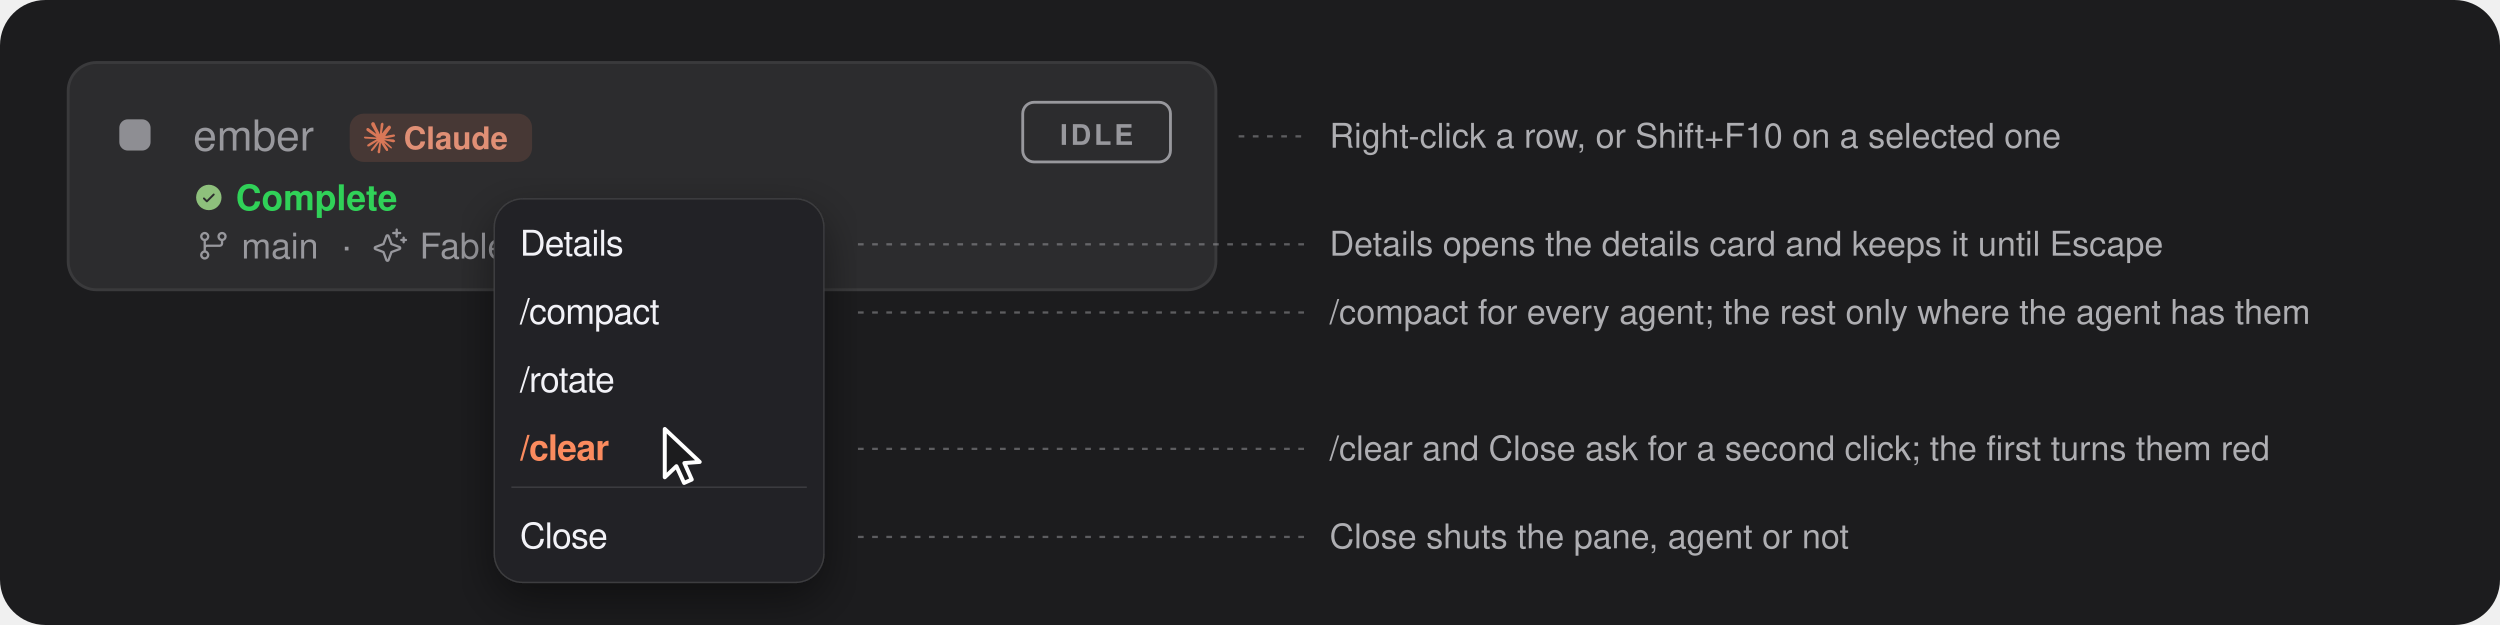
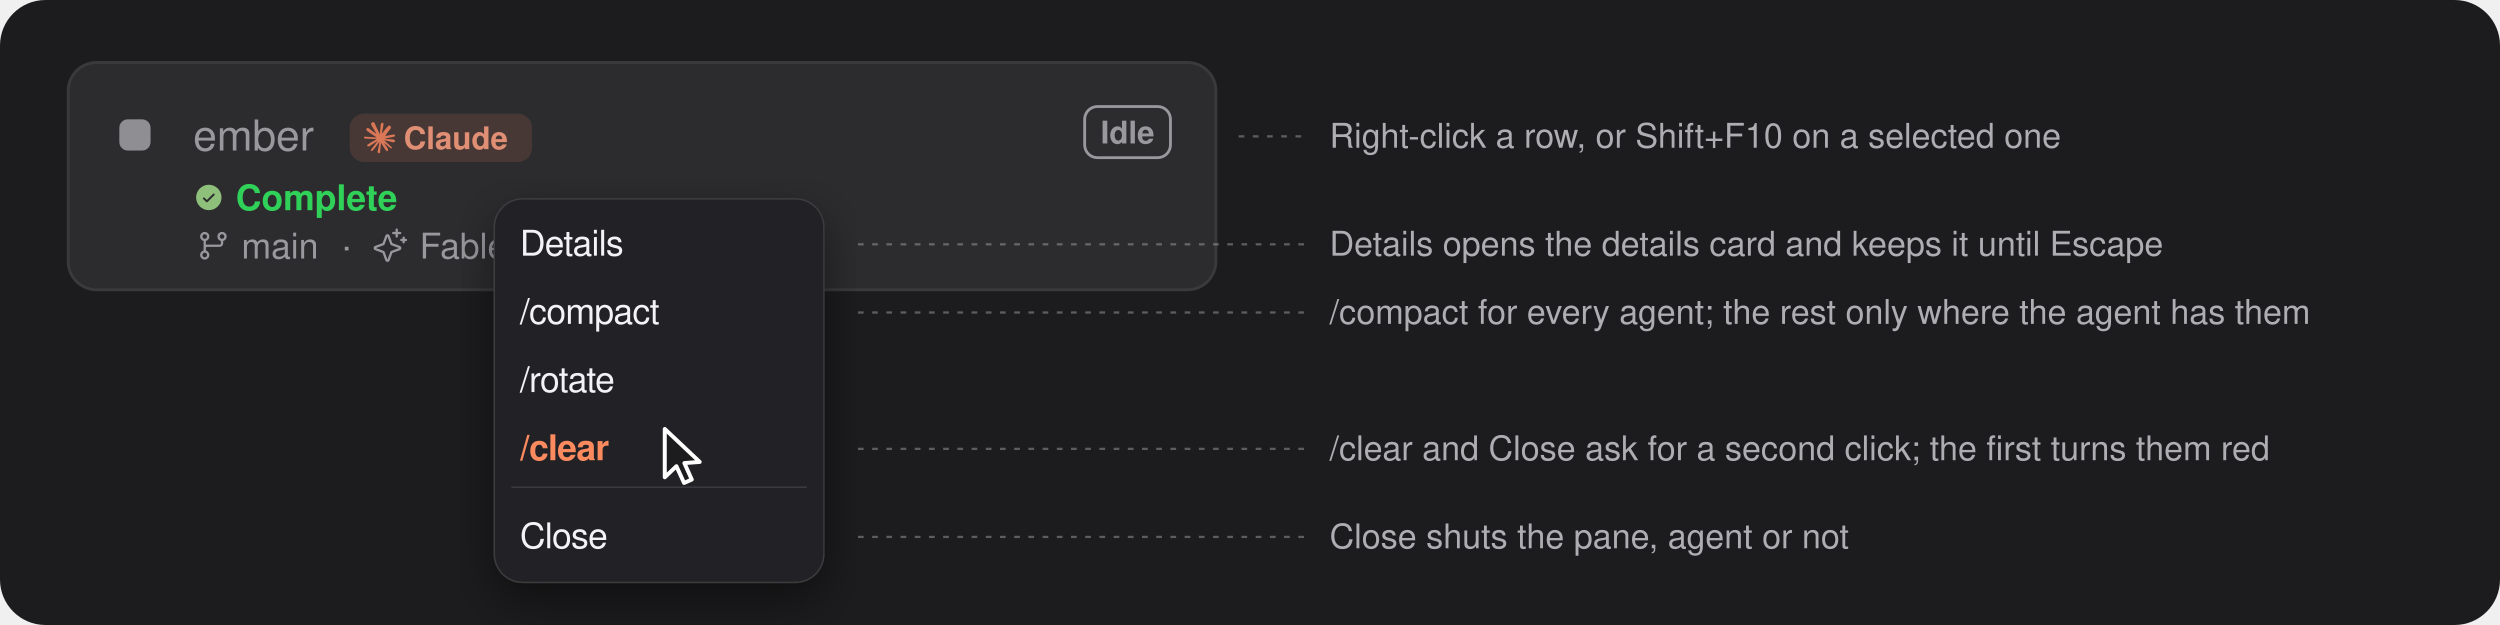
<svg xmlns="http://www.w3.org/2000/svg" viewBox="0 0 880 220" width="880" role="img" aria-label="An idle card with its right-click menu open: Details, /compact, /rotate, /clear, then Close">
  <defs>
    <filter id="drop" x="-10%" y="-10%" width="120%" height="130%">
      <feDropShadow dx="0" dy="6" stdDeviation="8" flood-color="#000000" flood-opacity="0.45" />
    </filter>
  </defs>
  <rect width="880" height="220" rx="16" fill="#1c1c1e" />
  <rect x="24" y="22" width="404" height="80" rx="10" fill="#2c2c2e" stroke="#3a3a3c" />
  <rect x="42" y="42" width="11" height="11" rx="3" fill="#8e8e93" />
  <text x="68" y="53" fill="#98989d" font-size="15" font-weight="500" font-family="-apple-system, BlinkMacSystemFont, 'Segoe UI', Helvetica, Arial, sans-serif">ember</text>
  <rect x="123.1" y="40" width="64.2" height="17" rx="5" fill="#d97757" opacity="0.16" />
  <g transform="translate(128.1,43) scale(0.4583)" fill="#d97757">
    <path d="m4.714 15.956 4.717-2.647.079-.231-.079-.128h-.231l-.789-.049-2.696-.073-2.337-.097-2.265-.121-.571-.121-.534-.704.055-.352.48-.322.686.061 1.518.103 2.277.158 1.651.097 2.447.255h.389l.055-.158-.134-.097-.103-.097L6.973 9.836l-2.55-1.688-1.336-.971-.723-.492-.364-.461-.158-1.008.656-.723.88.061.225.061.892.686 1.906 1.475 2.489 1.834.364.303.146-.103.018-.073-.164-.273-1.354-2.447-1.445-2.489-.643-1.032-.17-.619c-.061-.255-.103-.467-.103-.729L6.287.134 6.7 0l.996.134.419.364.619 1.415 1.002 2.228 1.554 3.03.455.898.243.832.091.255h.158v-.146l.128-1.706.237-2.095.231-2.696.079-.759.376-.911.747-.492.583.279.48.686-.067.443-.285 1.852-.559 2.902-.364 1.943h.212l.243-.243.984-1.305 1.651-2.064.729-.82.85-.905.546-.431h1.032l.759 1.129-.34 1.166-1.062 1.348-.88 1.141-1.263 1.7-.789 1.36.073.109.188-.018 2.853-.607 1.542-.279 1.84-.316.832.389.091.395-.328.807-1.967.486-2.307.461-3.436.814-.043.03.049.061 1.548.146.662.036h1.621l3.018.225.789.522.474.638-.079.486-1.214.619-1.639-.389-3.825-.911-1.311-.328h-.182v.109l1.093 1.069 2.003 1.809 2.507 2.331.128.577-.322.455-.34-.049-2.204-1.657-.85-.747-1.925-1.621h-.128v.17l.443.65 2.344 3.521.121 1.081-.17.352-.607.212-.668-.121-1.372-1.925L14.38 17.959l-1.141-1.943-.14.079-.674 7.255-.316.37-.729.279-.607-.461-.322-.747.322-1.475.389-1.925.316-1.53.285-1.9.17-.631-.012-.043-.14.018-1.433 1.967-2.18 2.945-1.724 1.846-.413.164-.716-.37.067-.662.401-.589 2.386-3.036 1.439-1.882.929-1.087-.006-.158h-.055l-6.338 4.116-1.129.146-.486-.455.061-.747.231-.243 1.906-1.311Z" />
  </g>
  <text x="142.1" y="52.5" fill="#e08f75" font-size="11" font-weight="600" font-family="-apple-system, BlinkMacSystemFont, 'Segoe UI', Helvetica, Arial, sans-serif">Claude</text>
  <g transform="translate(68,64) scale(0.043)" fill="#8ec07c">
    <path d="M128,24A104,104,0,1,0,232,128,104.11,104.11,0,0,0,128,24Zm45.66,85.66-56,56a8,8,0,0,1-11.32,0l-24-24a8,8,0,0,1,11.32-11.32L112,148.69l50.34-50.35a8,8,0,0,1,11.32,11.32Z" />
  </g>
  <text x="83" y="74" fill="#30d158" font-size="12.5" font-weight="600" font-family="-apple-system, BlinkMacSystemFont, 'Segoe UI', Helvetica, Arial, sans-serif">Complete</text>
  <g transform="translate(68,80) scale(0.0508)" fill="#98989d">
    <path d="M232,64a32,32,0,1,0-40,31v17a8,8,0,0,1-8,8H96a23.84,23.84,0,0,0-8,1.38V95a32,32,0,1,0-16,0v66a32,32,0,1,0,16,0V144a8,8,0,0,1,8-8h88a24,24,0,0,0,24-24V95A32.06,32.06,0,0,0,232,64ZM64,64A16,16,0,1,1,80,80,16,16,0,0,1,64,64ZM96,192a16,16,0,1,1-16-16A16,16,0,0,1,96,192ZM200,80a16,16,0,1,1,16-16A16,16,0,0,1,200,80Z" />
  </g>
  <text x="85" y="91" fill="#98989d" font-size="12.5" font-weight="400" font-family="-apple-system, BlinkMacSystemFont, 'Segoe UI', Helvetica, Arial, sans-serif">main</text>
  <text x="120.0" y="91" fill="#98989d" font-size="12.5" font-weight="400" font-family="-apple-system, BlinkMacSystemFont, 'Segoe UI', Helvetica, Arial, sans-serif">·</text>
  <g transform="translate(130.7,80) scale(0.0508)" fill="#98989d">
    <path d="M197.58,129.06,146,110l-19-51.62a15.92,15.92,0,0,0-29.88,0L78,110l-51.62,19a15.92,15.92,0,0,0,0,29.88L78,178l19,51.62a15.92,15.92,0,0,0,29.88,0L146,178l51.62-19a15.92,15.92,0,0,0,0-29.88ZM137,164.22a8,8,0,0,0-4.74,4.74L112,223.85,91.78,169A8,8,0,0,0,87,164.22L32.15,144,87,123.78A8,8,0,0,0,91.78,119L112,64.15,132.22,119a8,8,0,0,0,4.74,4.74L191.85,144ZM144,40a8,8,0,0,1,8-8h16V16a8,8,0,0,1,16,0V32h16a8,8,0,0,1,0,16H184V64a8,8,0,0,1-16,0V48H152A8,8,0,0,1,144,40ZM248,88a8,8,0,0,1-8,8h-8v8a8,8,0,0,1-16,0V96h-8a8,8,0,0,1,0-16h8V72a8,8,0,0,1,16,0v8h8A8,8,0,0,1,248,88Z" />
  </g>
  <text x="147.7" y="91" fill="#98989d" font-size="12.5" font-weight="400" font-family="-apple-system, BlinkMacSystemFont, 'Segoe UI', Helvetica, Arial, sans-serif">Fable 5.1</text>
  <text x="205.9" y="91" fill="#98989d" font-size="12.5" font-weight="400" font-family="-apple-system, BlinkMacSystemFont, 'Segoe UI', Helvetica, Arial, sans-serif">·</text>
  <g transform="translate(216.6,80) scale(0.0508)" fill="#fb8b5e">
    <path d="M207.06,72.67A111.24,111.24,0,0,0,128,40h-.4C66.07,40.21,16,90.6,16,152v40a16,16,0,0,0,16,16H224a16,16,0,0,0,16-16V152A111.25,111.25,0,0,0,207.06,72.67ZM224,192H32V152a95.35,95.35,0,0,1,88-95.71V80a8,8,0,0,0,16,0V56.29A95.36,95.36,0,0,1,224,152Zm-90.34-88.34a8,8,0,0,0-11.32,0l-32,32a8,8,0,0,0,11.32,11.32l32-32A8,8,0,0,0,133.66,103.66Z" />
  </g>
  <text x="233.6" y="91" fill="#fb8b5e" font-size="12.5" font-weight="400" font-family="-apple-system, BlinkMacSystemFont, 'Segoe UI', Helvetica, Arial, sans-serif">82%</text>
  <g>
-     <rect x="360" y="36" width="52" height="21" rx="4" fill="none" stroke="#98989d" />
-     <text x="386.0" y="51" fill="#98989d" font-size="10" font-weight="700" letter-spacing="1" text-anchor="middle" font-family="-apple-system, BlinkMacSystemFont, 'Segoe UI', Helvetica, Arial, sans-serif">IDLE</text>
+     <rect x="381.8" y="37.5" width="30.2" height="18" rx="4.5" fill="none" stroke="#98989d" />
+     <text x="396.9" y="50.5" fill="#98989d" font-size="11" font-weight="600" text-anchor="middle" font-family="-apple-system, BlinkMacSystemFont, 'Segoe UI', Helvetica, Arial, sans-serif">Idle</text>
  </g>
  <g filter="url(#drop)">
    <rect x="174" y="70" width="116" height="135" rx="10" fill="#232325" stroke="#3c3c3f" stroke-width="0.5" />
  </g>
  <text x="183" y="90" fill="#f2f2f7" font-size="12.5" font-weight="500" font-family="-apple-system, BlinkMacSystemFont, 'Segoe UI', Helvetica, Arial, sans-serif" letter-spacing="-0.25">Details</text>
  <text x="183" y="114" fill="#f2f2f7" font-size="12.5" font-weight="500" font-family="-apple-system, BlinkMacSystemFont, 'Segoe UI', Helvetica, Arial, sans-serif" letter-spacing="-0.25">/compact</text>
  <text x="183" y="138" fill="#f2f2f7" font-size="12.5" font-weight="500" font-family="-apple-system, BlinkMacSystemFont, 'Segoe UI', Helvetica, Arial, sans-serif" letter-spacing="-0.25">/rotate</text>
  <text x="183" y="162" fill="#fb8b5e" font-size="12.5" font-weight="700" font-family="-apple-system, BlinkMacSystemFont, 'Segoe UI', Helvetica, Arial, sans-serif" letter-spacing="-0.25">/clear</text>
  <line x1="180" y1="171.5" x2="284" y2="171.5" stroke="#f2f2f7" opacity="0.13" stroke-width="0.5" />
  <text x="183" y="193" fill="#f2f2f7" font-size="12.5" font-weight="500" font-family="-apple-system, BlinkMacSystemFont, 'Segoe UI', Helvetica, Arial, sans-serif" letter-spacing="-0.25">Close</text>
  <path d="M0,0 L0,17 L4.1,13.1 L6.8,19 L9.5,17.8 L6.9,12 L12.3,11.6Z" transform="translate(234,151)" fill="#1c1c1e" stroke="#ffffff" stroke-width="1.4" stroke-linejoin="round" />
  <line x1="436" y1="48" x2="460" y2="48" stroke="#aeaeb2" stroke-width="0.8" opacity="0.45" stroke-dasharray="2 3" />
  <text x="468" y="52" fill="#aeaeb2" font-size="12" font-weight="400" font-family="-apple-system, BlinkMacSystemFont, 'Segoe UI', Helvetica, Arial, sans-serif">Right-click a row, or Shift+F10 on a selected one</text>
  <line x1="302" y1="86" x2="460" y2="86" stroke="#aeaeb2" stroke-width="0.8" opacity="0.45" stroke-dasharray="2 3" />
  <text x="468" y="90" fill="#aeaeb2" font-size="12" font-weight="400" font-family="-apple-system, BlinkMacSystemFont, 'Segoe UI', Helvetica, Arial, sans-serif">Details opens the details card and keeps it until Escape</text>
  <line x1="302" y1="110" x2="460" y2="110" stroke="#aeaeb2" stroke-width="0.8" opacity="0.45" stroke-dasharray="2 3" />
  <text x="468" y="114" fill="#aeaeb2" font-size="12" font-weight="400" font-family="-apple-system, BlinkMacSystemFont, 'Segoe UI', Helvetica, Arial, sans-serif">/compact for every agent; the rest only where the agent has them</text>
  <line x1="302" y1="158" x2="460" y2="158" stroke="#aeaeb2" stroke-width="0.8" opacity="0.45" stroke-dasharray="2 3" />
  <text x="468" y="162" fill="#aeaeb2" font-size="12" font-weight="400" font-family="-apple-system, BlinkMacSystemFont, 'Segoe UI', Helvetica, Arial, sans-serif">/clear and Close ask for a second click; the first turns them red</text>
  <line x1="302" y1="189" x2="460" y2="189" stroke="#aeaeb2" stroke-width="0.8" opacity="0.45" stroke-dasharray="2 3" />
  <text x="468" y="193" fill="#aeaeb2" font-size="12" font-weight="400" font-family="-apple-system, BlinkMacSystemFont, 'Segoe UI', Helvetica, Arial, sans-serif">Close shuts the pane, agent or not</text>
</svg>
